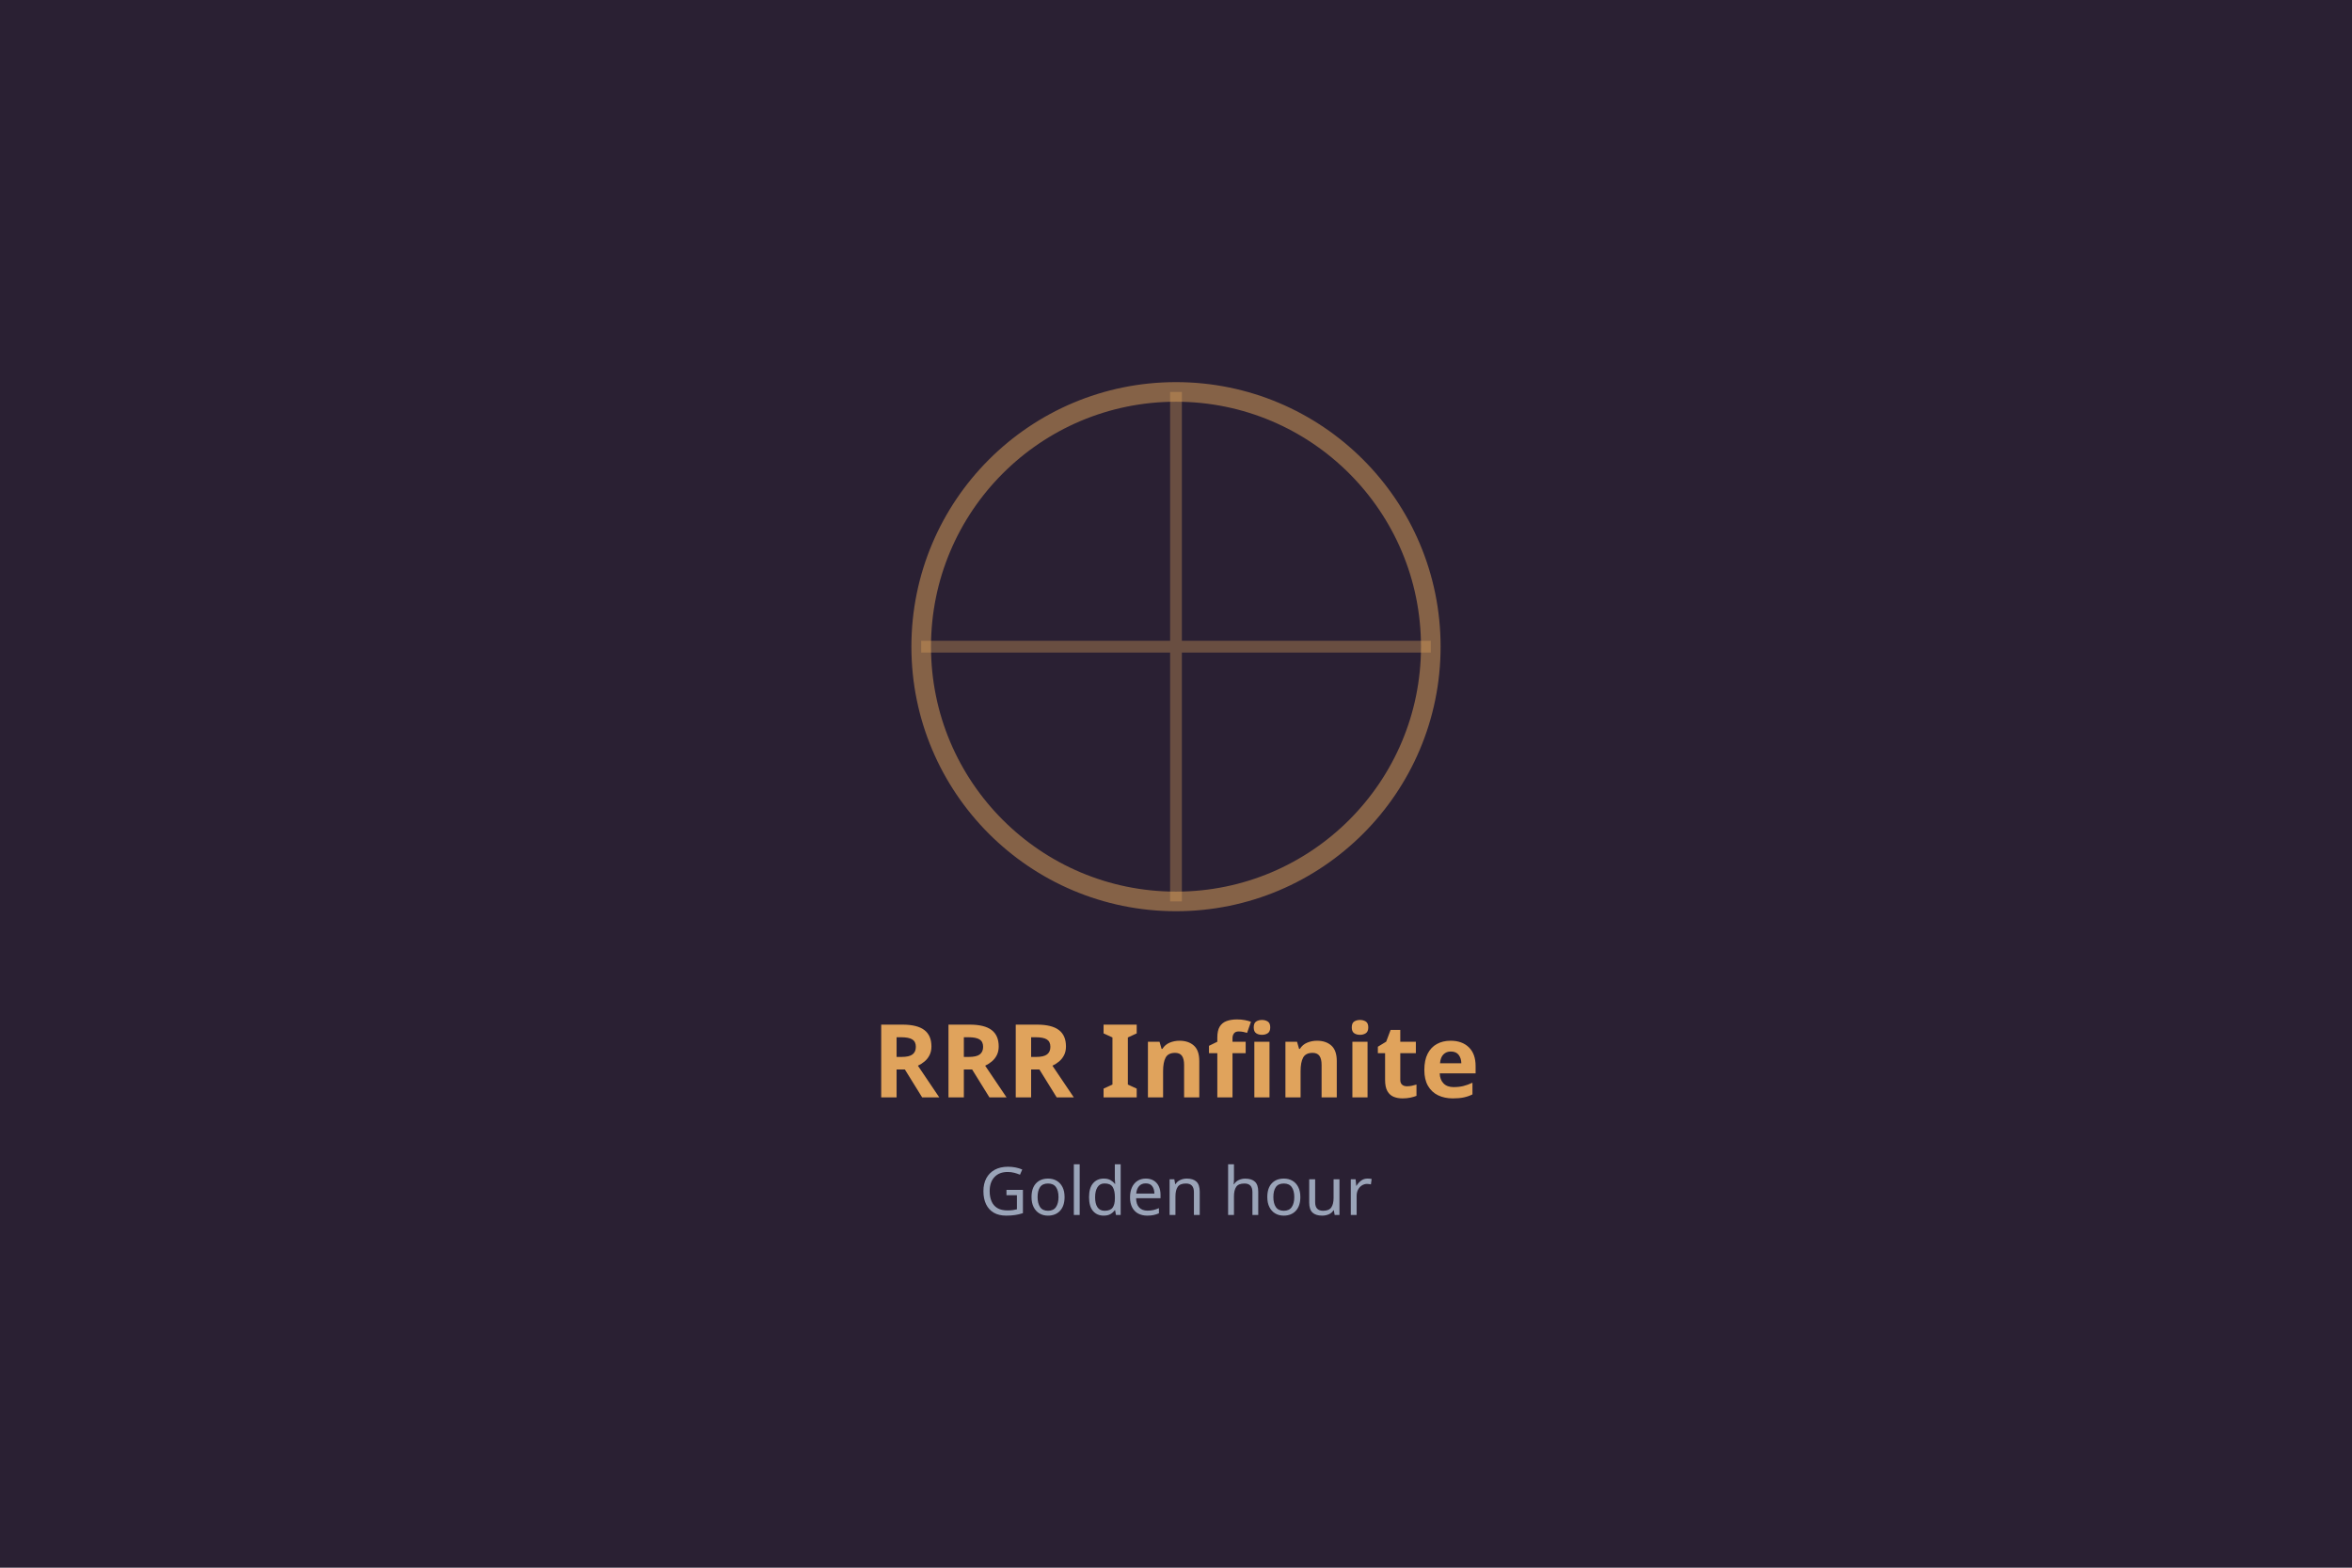
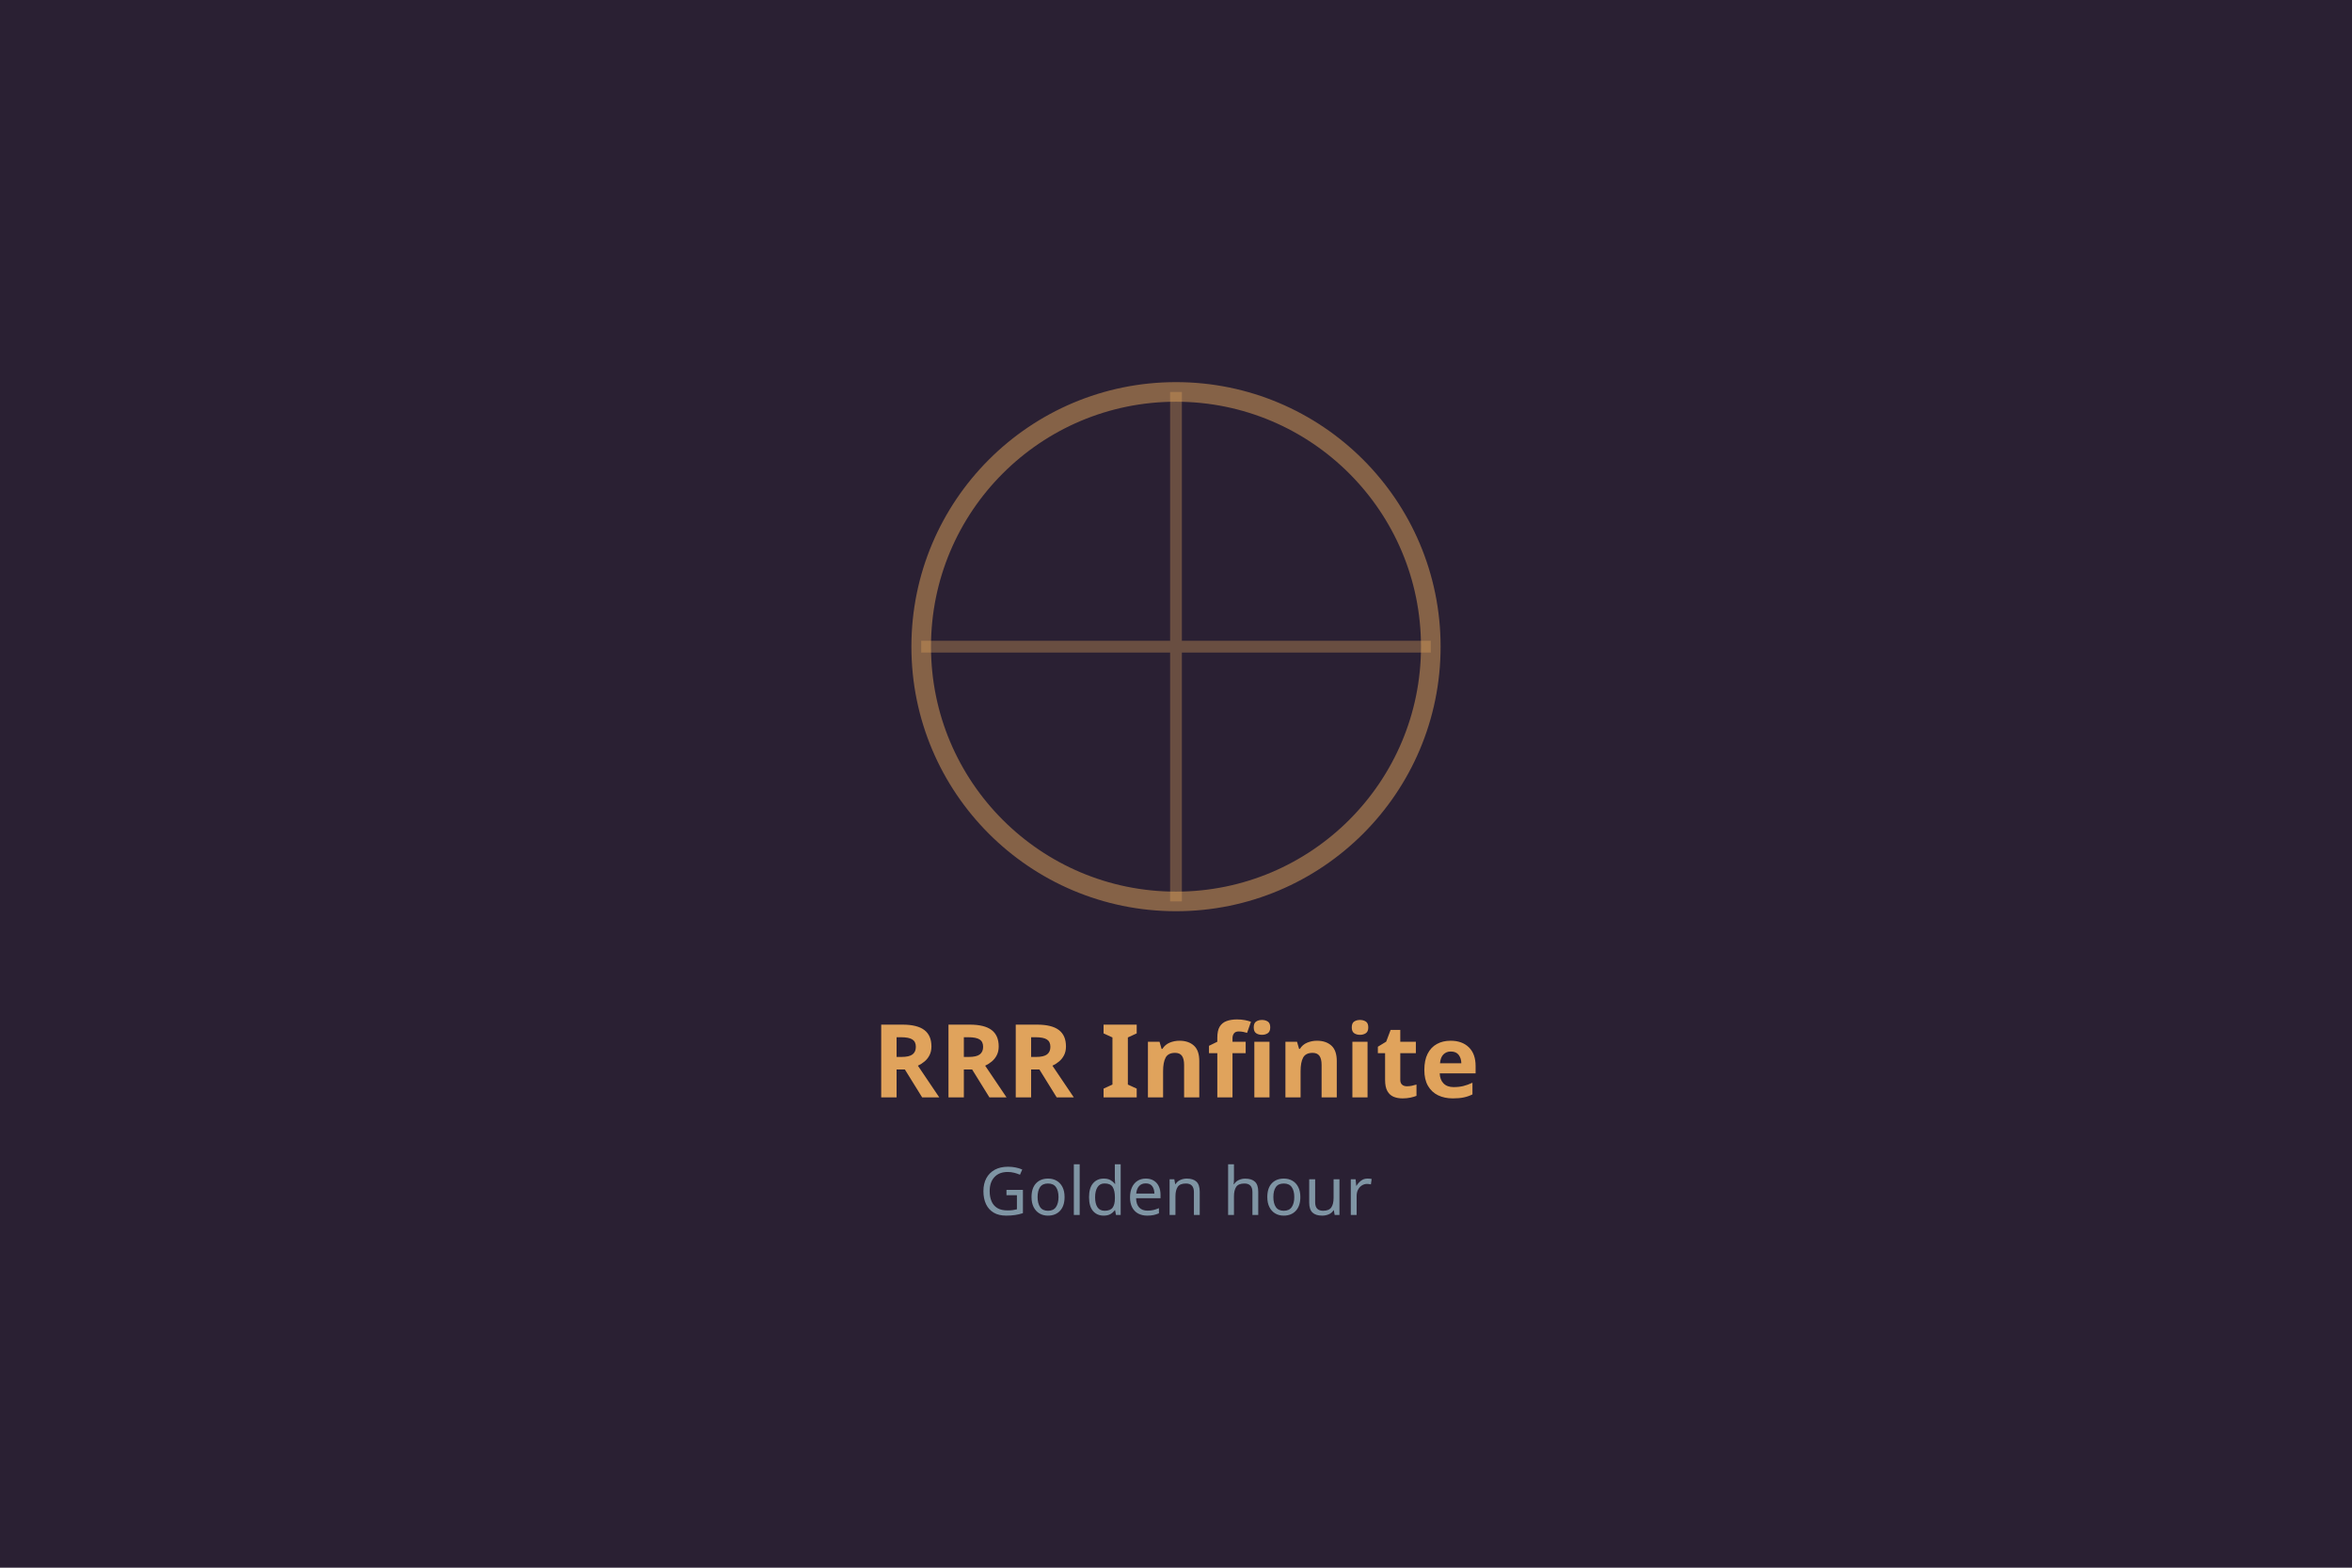
<svg xmlns="http://www.w3.org/2000/svg" viewBox="0 0 1200 800" width="1200" height="800" role="img" aria-label="Golden hour placeholder">
  <rect width="1200" height="800" fill="#2a2033" />
  <circle cx="600" cy="330" r="130" fill="none" stroke="#e0a35c" stroke-width="10" opacity="0.5" />
  <path d="M470 330h260M600 200v260" stroke="#e0a35c" stroke-width="6" opacity="0.35" />
  <text x="600" y="560" fill="#e0a35c" font-family="system-ui, sans-serif" font-size="52" font-weight="700" text-anchor="middle">RRR Infinite</text>
-   <text x="600" y="620" fill="#9aa4b8" font-family="system-ui, sans-serif" font-size="34" text-anchor="middle">Golden hour</text>
+   <text x="600" y="620" fill="#7f95a4" font-family="system-ui, sans-serif" font-size="34" text-anchor="middle">Golden hour</text>
</svg>
